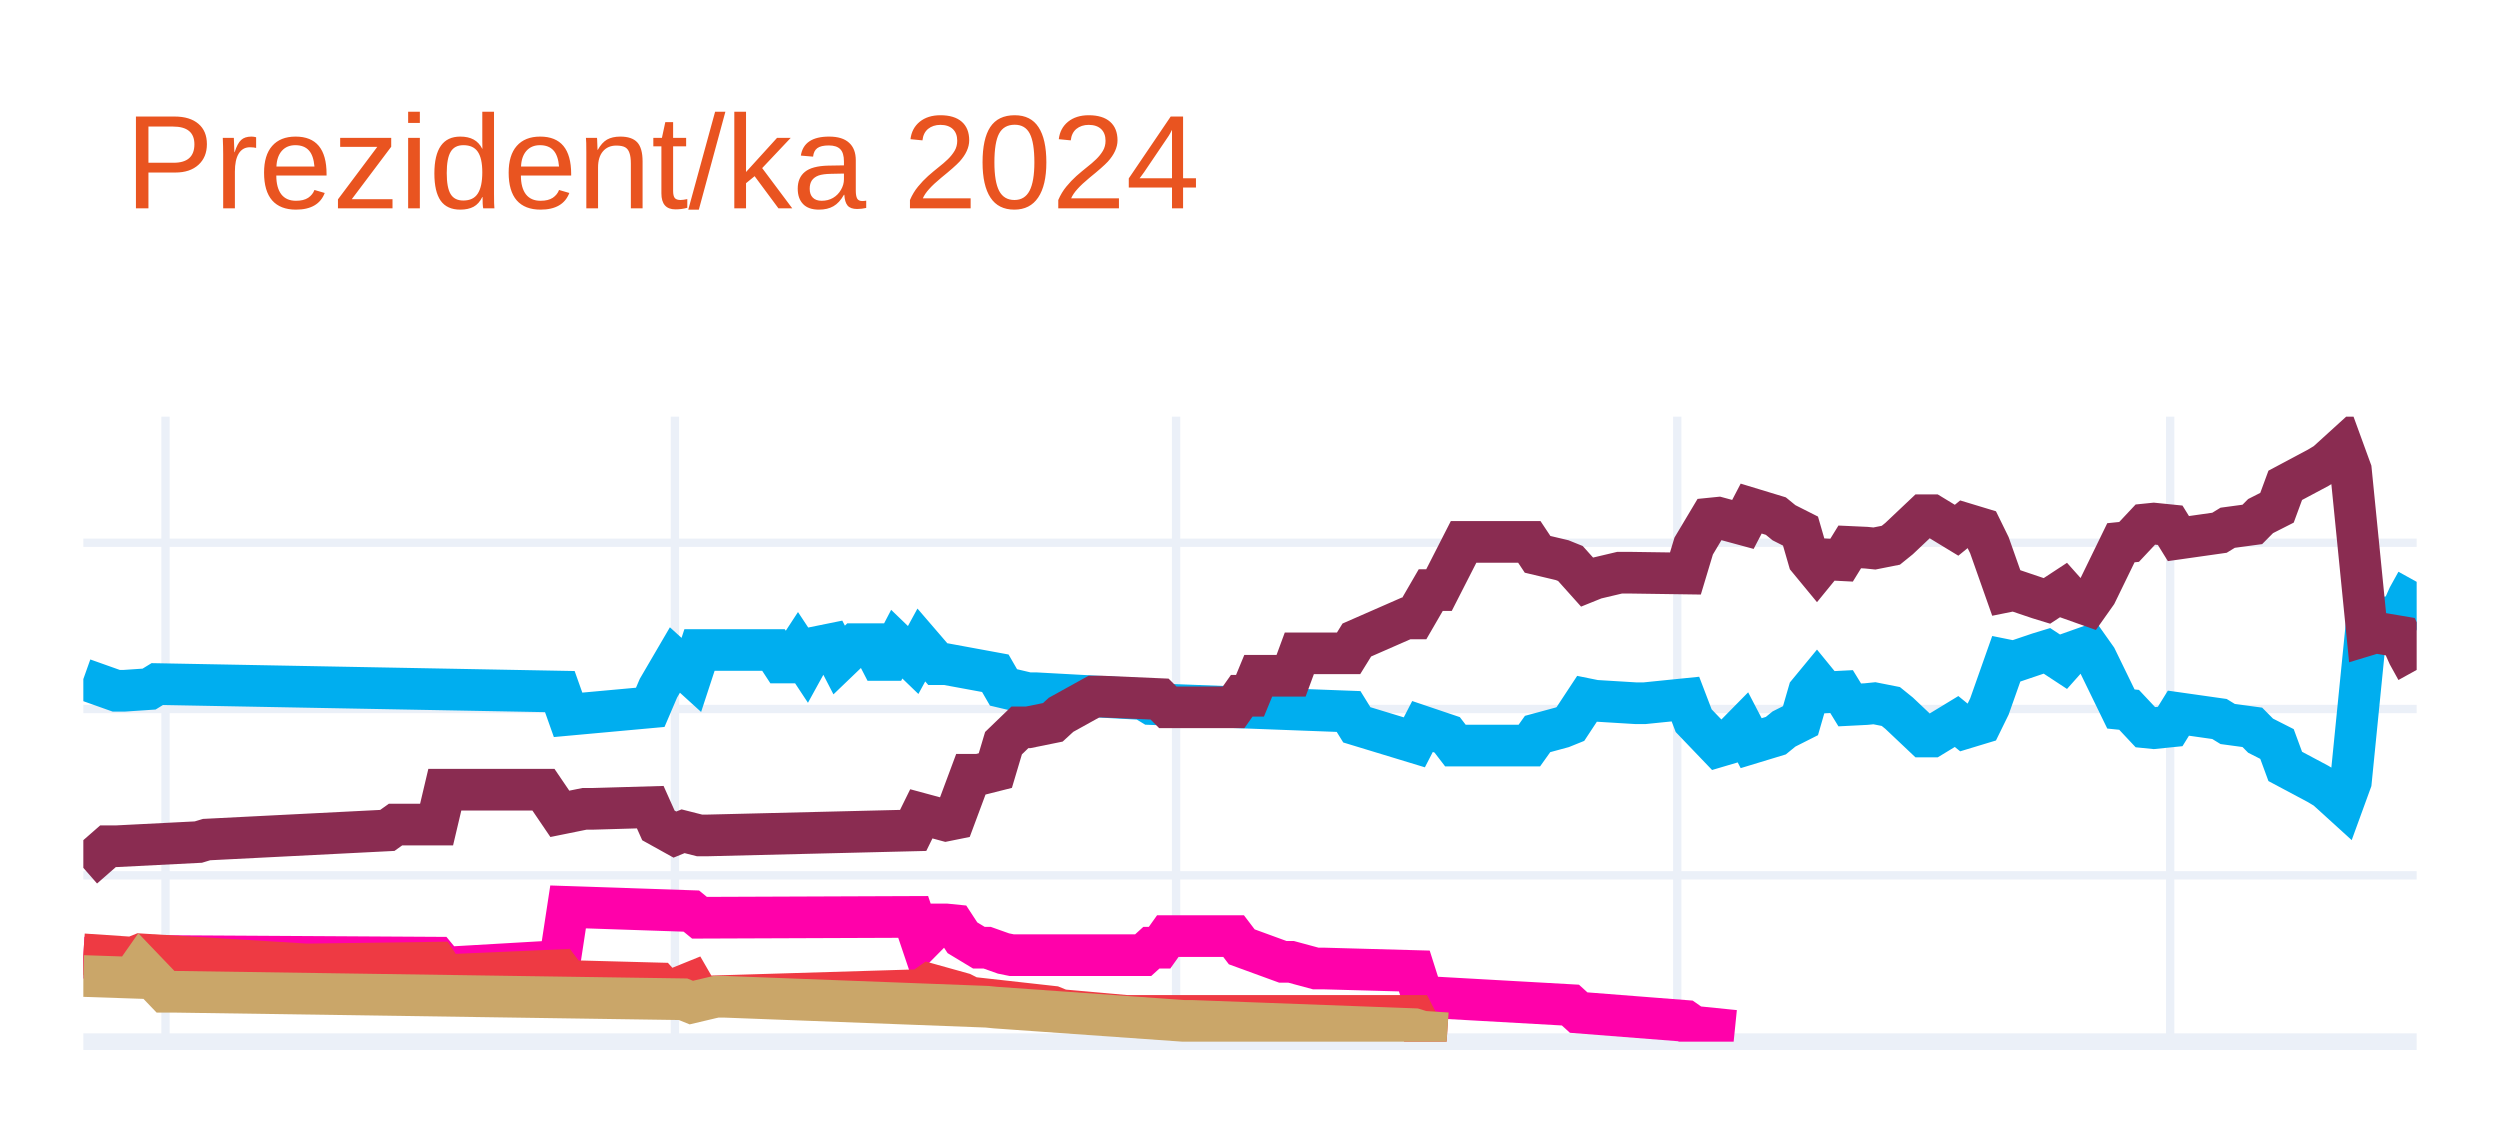
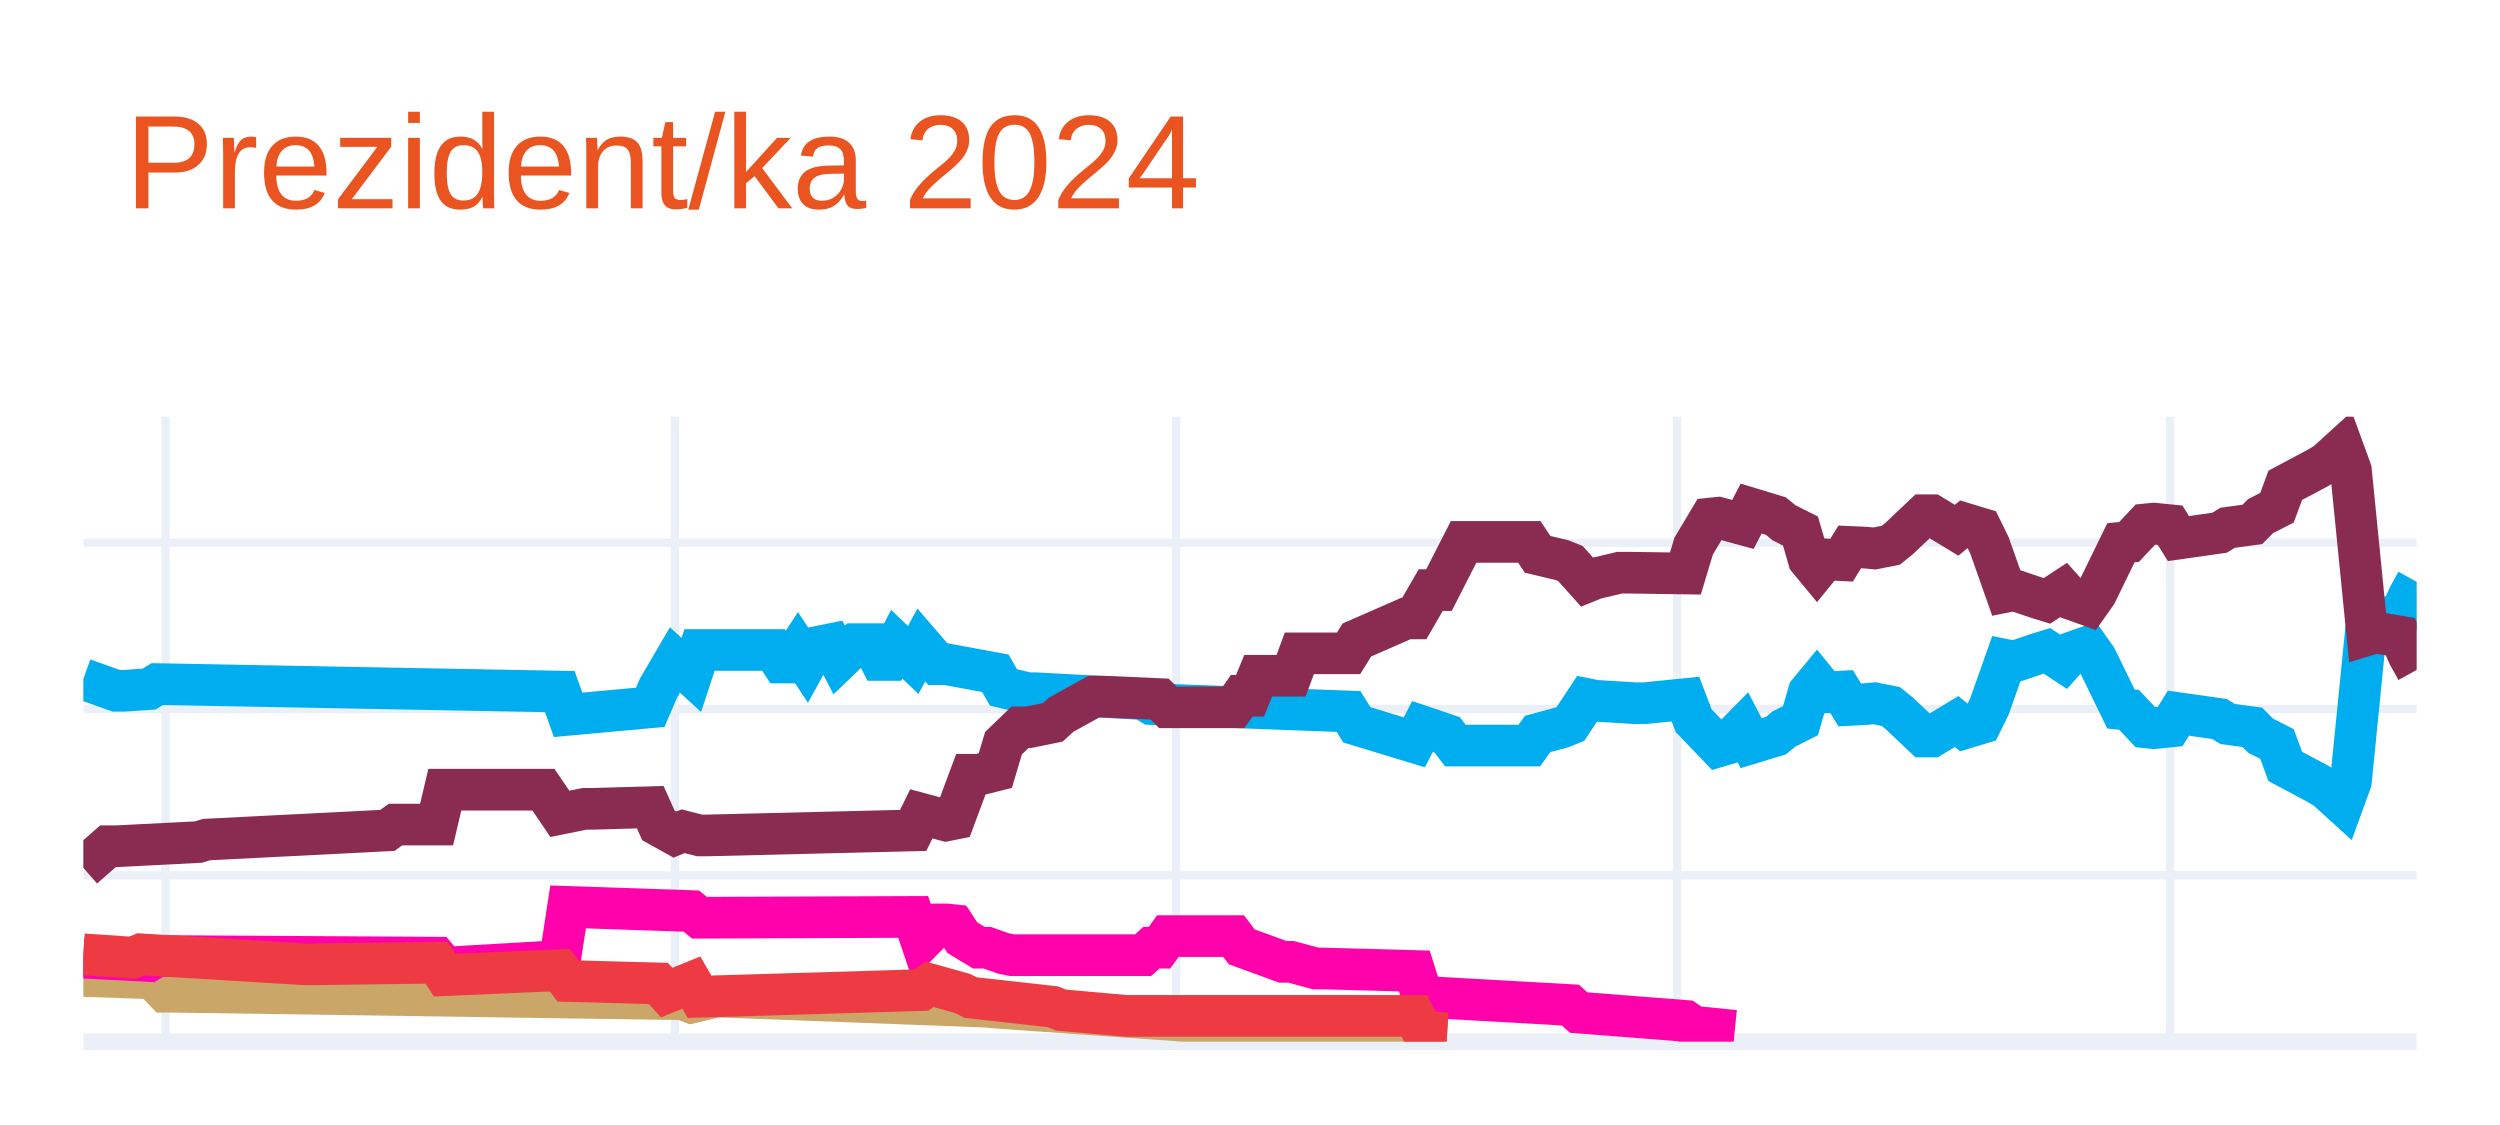
<svg xmlns="http://www.w3.org/2000/svg" class="main-svg" width="300" height="135" style="" viewBox="0 0 300 135">
  <rect x="0" y="0" width="300" height="135" style="fill: rgb(255, 255, 255); fill-opacity: 1;" />
-   <defs id="defs-6c5791">
+   <defs id="defs-c467ad">
    <g class="clips">
-       <clipPath id="clip6c5791xyplot" class="plotclip">
+       <clipPath id="clipc467adxyplot" class="plotclip">
        <rect width="280" height="75" />
      </clipPath>
-       <clipPath class="axesclip" id="clip6c5791x">
+       <clipPath class="axesclip" id="clipc467adx">
        <rect x="10" y="0" width="280" height="135" />
      </clipPath>
-       <clipPath class="axesclip" id="clip6c5791y">
+       <clipPath class="axesclip" id="clipc467ady">
        <rect x="0" y="50" width="300" height="75" />
      </clipPath>
-       <clipPath class="axesclip" id="clip6c5791xy">
+       <clipPath class="axesclip" id="clipc467adxy">
        <rect x="10" y="50" width="280" height="75" />
      </clipPath>
    </g>
    <g class="gradients" />
    <g class="patterns" />
  </defs>
  <g class="bglayer" />
  <g class="layer-below">
    <g class="imagelayer" />
    <g class="shapelayer" />
  </g>
  <g class="cartesianlayer">
    <g class="subplot xy">
      <g class="layer-subplot">
        <g class="shapelayer" />
        <g class="imagelayer" />
      </g>
      <g class="minor-gridlayer">
        <g class="x" />
        <g class="y" />
      </g>
      <g class="gridlayer">
        <g class="x">
          <path class="xgrid crisp" transform="translate(19.86,0)" d="M0,50v75" style="stroke: rgb(235, 240, 248); stroke-opacity: 1; stroke-width: 1px;" />
          <path class="xgrid crisp" transform="translate(80.99,0)" d="M0,50v75" style="stroke: rgb(235, 240, 248); stroke-opacity: 1; stroke-width: 1px;" />
          <path class="xgrid crisp" transform="translate(141.13,0)" d="M0,50v75" style="stroke: rgb(235, 240, 248); stroke-opacity: 1; stroke-width: 1px;" />
          <path class="xgrid crisp" transform="translate(201.27,0)" d="M0,50v75" style="stroke: rgb(235, 240, 248); stroke-opacity: 1; stroke-width: 1px;" />
          <path class="xgrid crisp" transform="translate(260.42,0)" d="M0,50v75" style="stroke: rgb(235, 240, 248); stroke-opacity: 1; stroke-width: 1px;" />
        </g>
        <g class="y">
          <path class="ygrid crisp" transform="translate(0,105.04)" d="M10,0h280" style="stroke: rgb(235, 240, 248); stroke-opacity: 1; stroke-width: 1px;" />
          <path class="ygrid crisp" transform="translate(0,85.08)" d="M10,0h280" style="stroke: rgb(235, 240, 248); stroke-opacity: 1; stroke-width: 1px;" />
          <path class="ygrid crisp" transform="translate(0,65.13)" d="M10,0h280" style="stroke: rgb(235, 240, 248); stroke-opacity: 1; stroke-width: 1px;" />
        </g>
      </g>
      <g class="zerolinelayer">
        <path class="yzl zl crisp" transform="translate(0,125)" d="M10,0h280" style="stroke: rgb(235, 240, 248); stroke-opacity: 1; stroke-width: 2px;" />
      </g>
+       <g class="layer-between">
+         <g class="shapelayer" />
+         <g class="imagelayer" />
+       </g>
      <path class="xlines-below" />
      <path class="ylines-below" />
      <g class="overlines-below" />
      <g class="xaxislayer-below" />
      <g class="yaxislayer-below" />
      <g class="overaxes-below" />
-       <g class="plot" transform="translate(10,50)" clip-path="url(#clip6c5791xyplot)">
+       <g class="plot" transform="translate(10,50)" clip-path="url(#clipc467adxyplot)">
        <g class="scatterlayer mlayer">
-           <g class="trace scatter trace04f986" style="stroke-miterlimit: 2; opacity: 1;">
+           <g class="trace scatter tracec8ac04" style="stroke-miterlimit: 2; opacity: 1;">
            <g class="fills" />
            <g class="errorbars" />
            <g class="lines">
              <path class="js-line" d="M0,31.49L3.94,32.89L4.93,32.89L7.89,32.69L8.87,32.09L57.18,32.99L58.17,35.78L68.03,34.88L69.01,32.59L70.99,29.2L71.97,30.09L72.96,30.99L73.94,28L82.82,28L83.8,29.5L84.79,29.5L85.77,28L86.76,29.5L87.75,27.7L89.72,27.3L90.7,29.2L92.68,27.3L93.66,27.3L94.65,27.3L95.63,29.2L96.62,29.2L97.61,27.3L99.58,29.2L100.56,27.4L102.54,29.7L103.52,29.7L109.44,30.79L110.42,32.49L113.38,33.19L114.37,33.19L127.18,33.89L128.17,34.49L151.83,35.38L152.82,36.98L159.72,39.08L160.7,37.18L163.66,38.18L164.65,39.47L173.52,39.47L174.51,38.08L177.46,37.28L178.45,36.88L180.42,33.89L181.41,34.09L186.34,34.39L187.32,34.39L192.25,33.89L193.24,36.48L196.2,39.57L197.18,39.28L199.15,37.28L200.14,39.18L203.1,38.28L204.08,37.48L206.06,36.48L207.04,33.09L208.03,31.89L209.01,33.09L210.99,32.99L211.97,34.59L213.94,34.49L214.93,34.39L216.9,34.78L217.89,35.58L220.85,38.38L221.83,38.38L224.79,36.58L225.77,37.38L227.75,36.78L228.73,34.78L230.7,29.2L231.69,29.4L234.65,28.4L235.63,28.1L237.61,29.4L238.59,28.3L240.56,27.6L241.55,29L244.51,35.08L245.49,35.18L247.46,37.28L248.45,37.38L250.42,37.18L251.41,35.58L256.34,36.28L257.32,36.88L260.28,37.28L261.27,38.28L263.24,39.28L264.23,41.97L268.17,44.07L269.15,44.66L271.13,46.46L272.11,43.77L274.08,24.01L275.07,24.31L278.03,23.81L279.01,21.61L280,19.82" style="vector-effect: none; fill: none; stroke: rgb(0, 174, 239); stroke-opacity: 1; stroke-width: 5px; opacity: 1;" />
            </g>
            <g class="points" />
            <g class="text" />
          </g>
-           <g class="trace scatter traceb8acff" style="stroke-miterlimit: 2; opacity: 1;">
+           <g class="trace scatter trace644f0d" style="stroke-miterlimit: 2; opacity: 1;">
            <g class="fills" />
            <g class="errorbars" />
            <g class="lines">
              <path class="js-line" d="M0,54.14L2.96,51.55L3.94,51.55L13.8,51.05L14.79,50.75L36.48,49.65L37.46,48.95L42.39,48.95L43.38,44.76L55.21,44.76L57.18,47.66L60.14,47.06L61.13,47.06L68.03,46.86L69.01,49.05L70.99,50.15L71.97,49.75L73.94,50.25L74.93,50.25L99.58,49.65L100.56,47.66L103.52,48.46L104.51,48.26L106.48,42.97L107.46,42.97L109.44,42.47L110.42,39.18L112.39,37.28L113.38,37.28L116.34,36.68L117.32,35.78L121.27,33.59L122.25,33.59L129.15,33.89L130.14,34.88L138.03,34.88L139.01,33.49L140,33.49L140.99,31.09L144.93,31.09L145.92,28.4L151.83,28.4L152.82,26.8L158.73,24.21L159.72,24.21L161.69,20.81L162.68,20.81L165.63,15.03L166.62,15.03L173.52,15.03L174.51,16.52L177.46,17.22L178.45,17.62L180.42,19.82L181.41,19.42L184.37,18.72L185.35,18.72L192.25,18.82L193.24,15.53L195.21,12.23L196.2,12.13L199.15,12.93L200.14,11.03L203.1,11.93L204.08,12.73L206.06,13.73L207.04,17.12L208.03,18.32L209.01,17.12L210.99,17.22L211.97,15.63L213.94,15.72L214.93,15.82L216.9,15.43L217.89,14.63L220.85,11.83L221.83,11.83L224.79,13.63L225.77,12.83L227.75,13.43L228.73,15.43L230.7,21.01L231.69,20.81L234.65,21.81L235.63,22.11L237.61,20.81L238.59,21.91L240.56,22.61L241.55,21.21L244.51,15.13L245.49,15.03L247.46,12.93L248.45,12.83L250.42,13.03L251.41,14.63L256.34,13.93L257.32,13.33L260.28,12.93L261.27,11.93L263.24,10.93L264.23,8.24L268.17,6.14L269.15,5.55L271.13,3.75L272.11,6.44L274.08,26.2L275.07,25.9L278.03,26.4L279.01,28.6L280,30.39" style="vector-effect: none; fill: none; stroke: rgb(138, 44, 81); stroke-opacity: 1; stroke-width: 5px; opacity: 1;" />
            </g>
            <g class="points" />
            <g class="text" />
          </g>
-           <g class="trace scatter trace253f10" style="stroke-miterlimit: 2; opacity: 1;">
+           <g class="trace scatter trace69287d" style="stroke-miterlimit: 2; opacity: 1;">
+             <g class="fills" />
+             <g class="errorbars" />
+             <g class="lines">
+               <path class="js-line" d="M0,67.12L5.92,67.32L6.9,65.92L9.86,69.01L10.85,69.01L71.97,69.91L72.96,70.31L75.92,69.61L76.9,69.61L108.45,70.81L109.44,70.91L132.11,72.51L133.1,72.51L159.72,73.5L160.7,73.8L163.66,74" style="vector-effect: none; fill: none; stroke: rgb(202, 166, 105); stroke-opacity: 1; stroke-width: 5px; opacity: 1;" />
+             </g>
+             <g class="points" />
+             <g class="text" />
+           </g>
+           <g class="trace scatter tracee30250" style="stroke-miterlimit: 2; opacity: 1;">
            <g class="fills" />
            <g class="errorbars" />
            <g class="lines">
              <path class="js-line" d="M0,64.92L7.89,65.32L8.87,64.72L42.39,64.92L43.38,66.12L57.18,65.32L58.17,58.83L72.96,59.33L73.94,60.13L99.58,60.03L100.56,62.93L102.54,60.93L103.52,60.93L104.51,61.03L105.49,62.53L107.46,63.72L108.45,63.72L110.42,64.42L111.41,64.62L127.18,64.62L128.17,63.72L129.15,63.72L130.14,62.33L138.03,62.33L139.01,63.62L143.94,65.42L144.93,65.42L147.89,66.22L148.87,66.22L159.72,66.52L160.7,69.61L178.45,70.61L179.44,71.51L192.25,72.51L193.24,73.2L198.17,73.7" style="vector-effect: none; fill: none; stroke: rgb(255, 1, 170); stroke-opacity: 1; stroke-width: 5px; opacity: 1;" />
            </g>
            <g class="points" />
            <g class="text" />
          </g>
-           <g class="trace scatter tracee24df3" style="stroke-miterlimit: 2; opacity: 1;">
+           <g class="trace scatter trace5db61b" style="stroke-miterlimit: 2; opacity: 1;">
            <g class="fills" />
            <g class="errorbars" />
            <g class="lines">
              <path class="js-line" d="M0,64.52L5.92,64.92L6.9,64.52L26.62,65.72L27.61,65.72L42.39,65.52L43.38,67.02L57.18,66.42L58.17,67.72L69.01,68.01L70,69.11L72.96,67.91L73.94,69.61L100.56,68.81L101.55,68.11L105.49,69.21L106.48,69.71L116.34,70.81L117.32,71.21L125.21,71.91L126.2,71.91L159.72,71.91L160.7,73.8L163.66,74" style="vector-effect: none; fill: none; stroke: rgb(238, 58, 67); stroke-opacity: 1; stroke-width: 5px; opacity: 1;" />
-             </g>
-             <g class="points" />
-             <g class="text" />
-           </g>
-           <g class="trace scatter traceff3e62" style="stroke-miterlimit: 2; opacity: 1;">
-             <g class="fills" />
-             <g class="errorbars" />
-             <g class="lines">
-               <path class="js-line" d="M0,67.12L5.92,67.32L6.9,65.92L9.86,69.01L10.85,69.01L71.97,69.91L72.96,70.31L75.92,69.61L76.9,69.61L108.45,70.81L109.44,70.91L132.11,72.51L133.1,72.51L159.72,73.5L160.7,73.8L163.66,74" style="vector-effect: none; fill: none; stroke: rgb(202, 166, 105); stroke-opacity: 1; stroke-width: 5px; opacity: 1;" />
            </g>
            <g class="points" />
            <g class="text" />
          </g>
        </g>
      </g>
      <g class="overplot" />
      <path class="xlines-above crisp" d="M0,0" style="fill: none;" />
      <path class="ylines-above crisp" d="M0,0" style="fill: none;" />
      <g class="overlines-above" />
      <g class="xaxislayer-above" />
      <g class="yaxislayer-above" />
      <g class="overaxes-above" />
    </g>
  </g>
  <g class="polarlayer" />
  <g class="smithlayer" />
  <g class="ternarylayer" />
  <g class="geolayer" />
  <g class="funnelarealayer" />
  <g class="pielayer" />
  <g class="iciclelayer" />
  <g class="treemaplayer" />
  <g class="sunburstlayer" />
  <g class="glimages" />
-   <defs id="topdefs-6c5791">
+   <defs id="topdefs-c467ad">
    <g class="clips" />
  </defs>
  <g class="layer-above">
    <g class="imagelayer" />
    <g class="shapelayer" />
  </g>
  <g class="infolayer">
    <g class="g-gtitle">
      <text class="gtitle" x="15" y="25" text-anchor="start" dy="0em" style="font-family: Ubuntu, verdana, arial, sans-serif; font-size: 16px; fill: rgb(233, 84, 32); opacity: 1; font-weight: normal; white-space: pre;">Prezident/ka 2024</text>
    </g>
    <g class="g-xtitle" />
    <g class="g-ytitle" />
  </g>
</svg>
